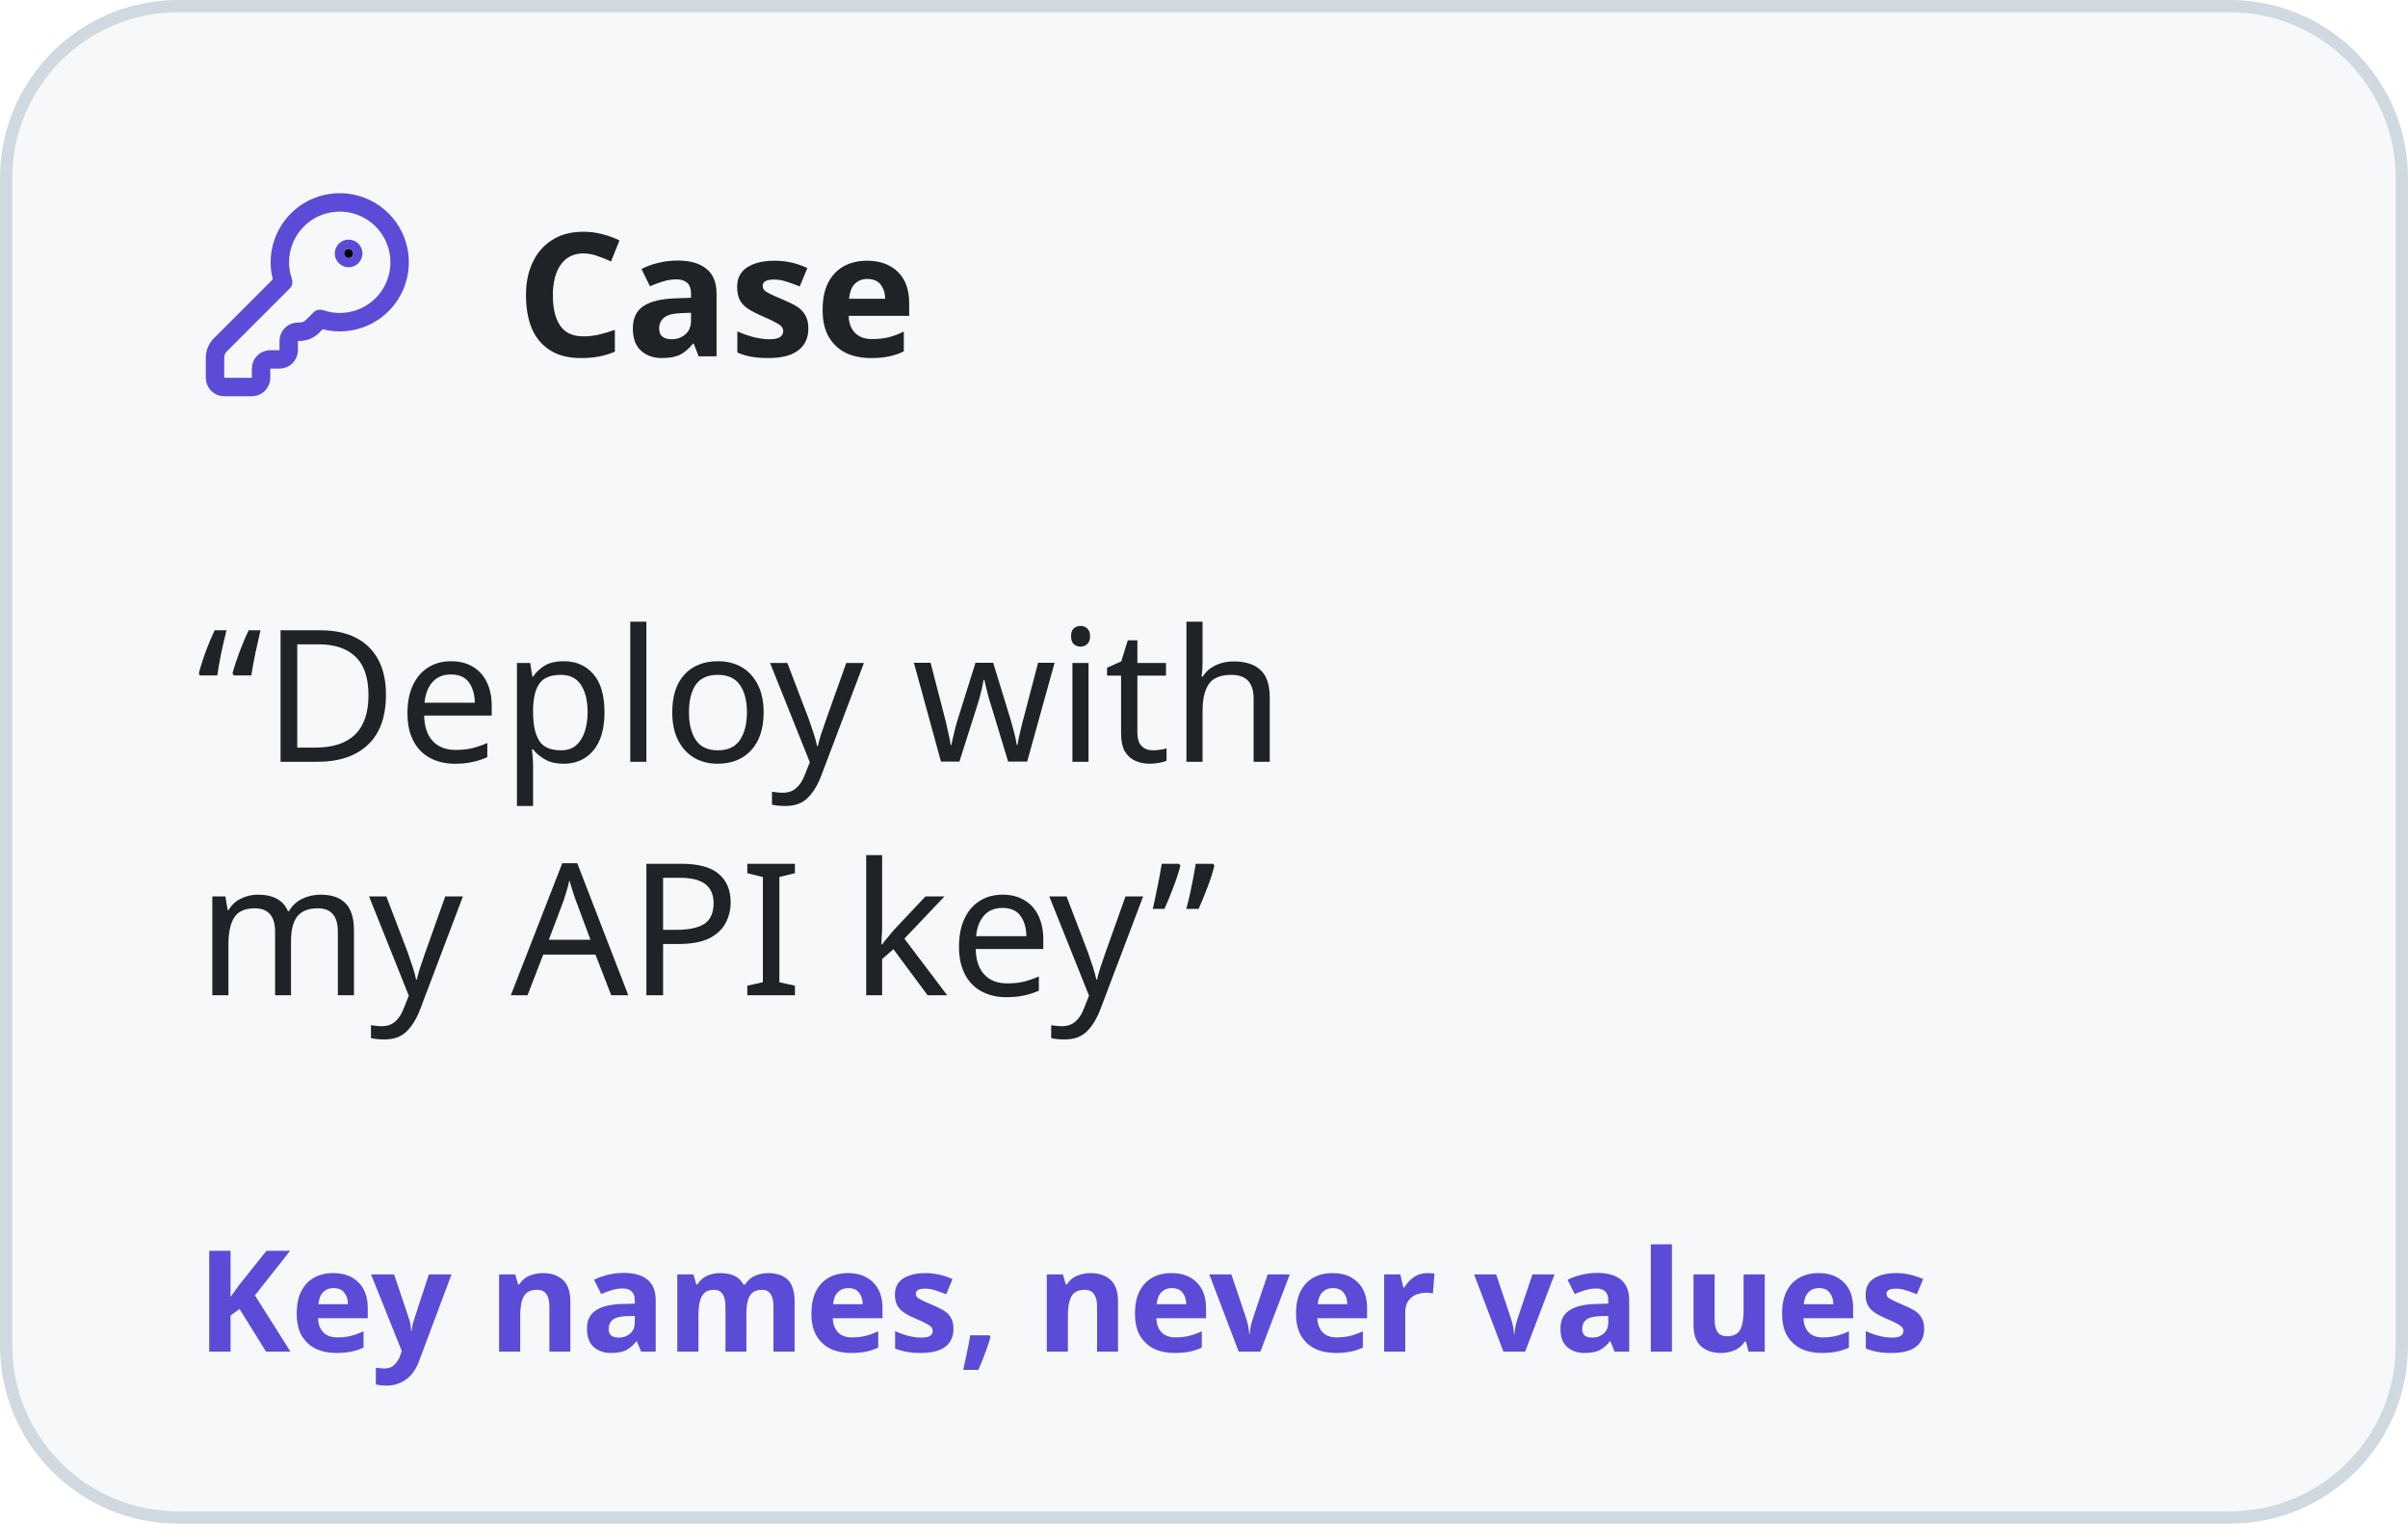
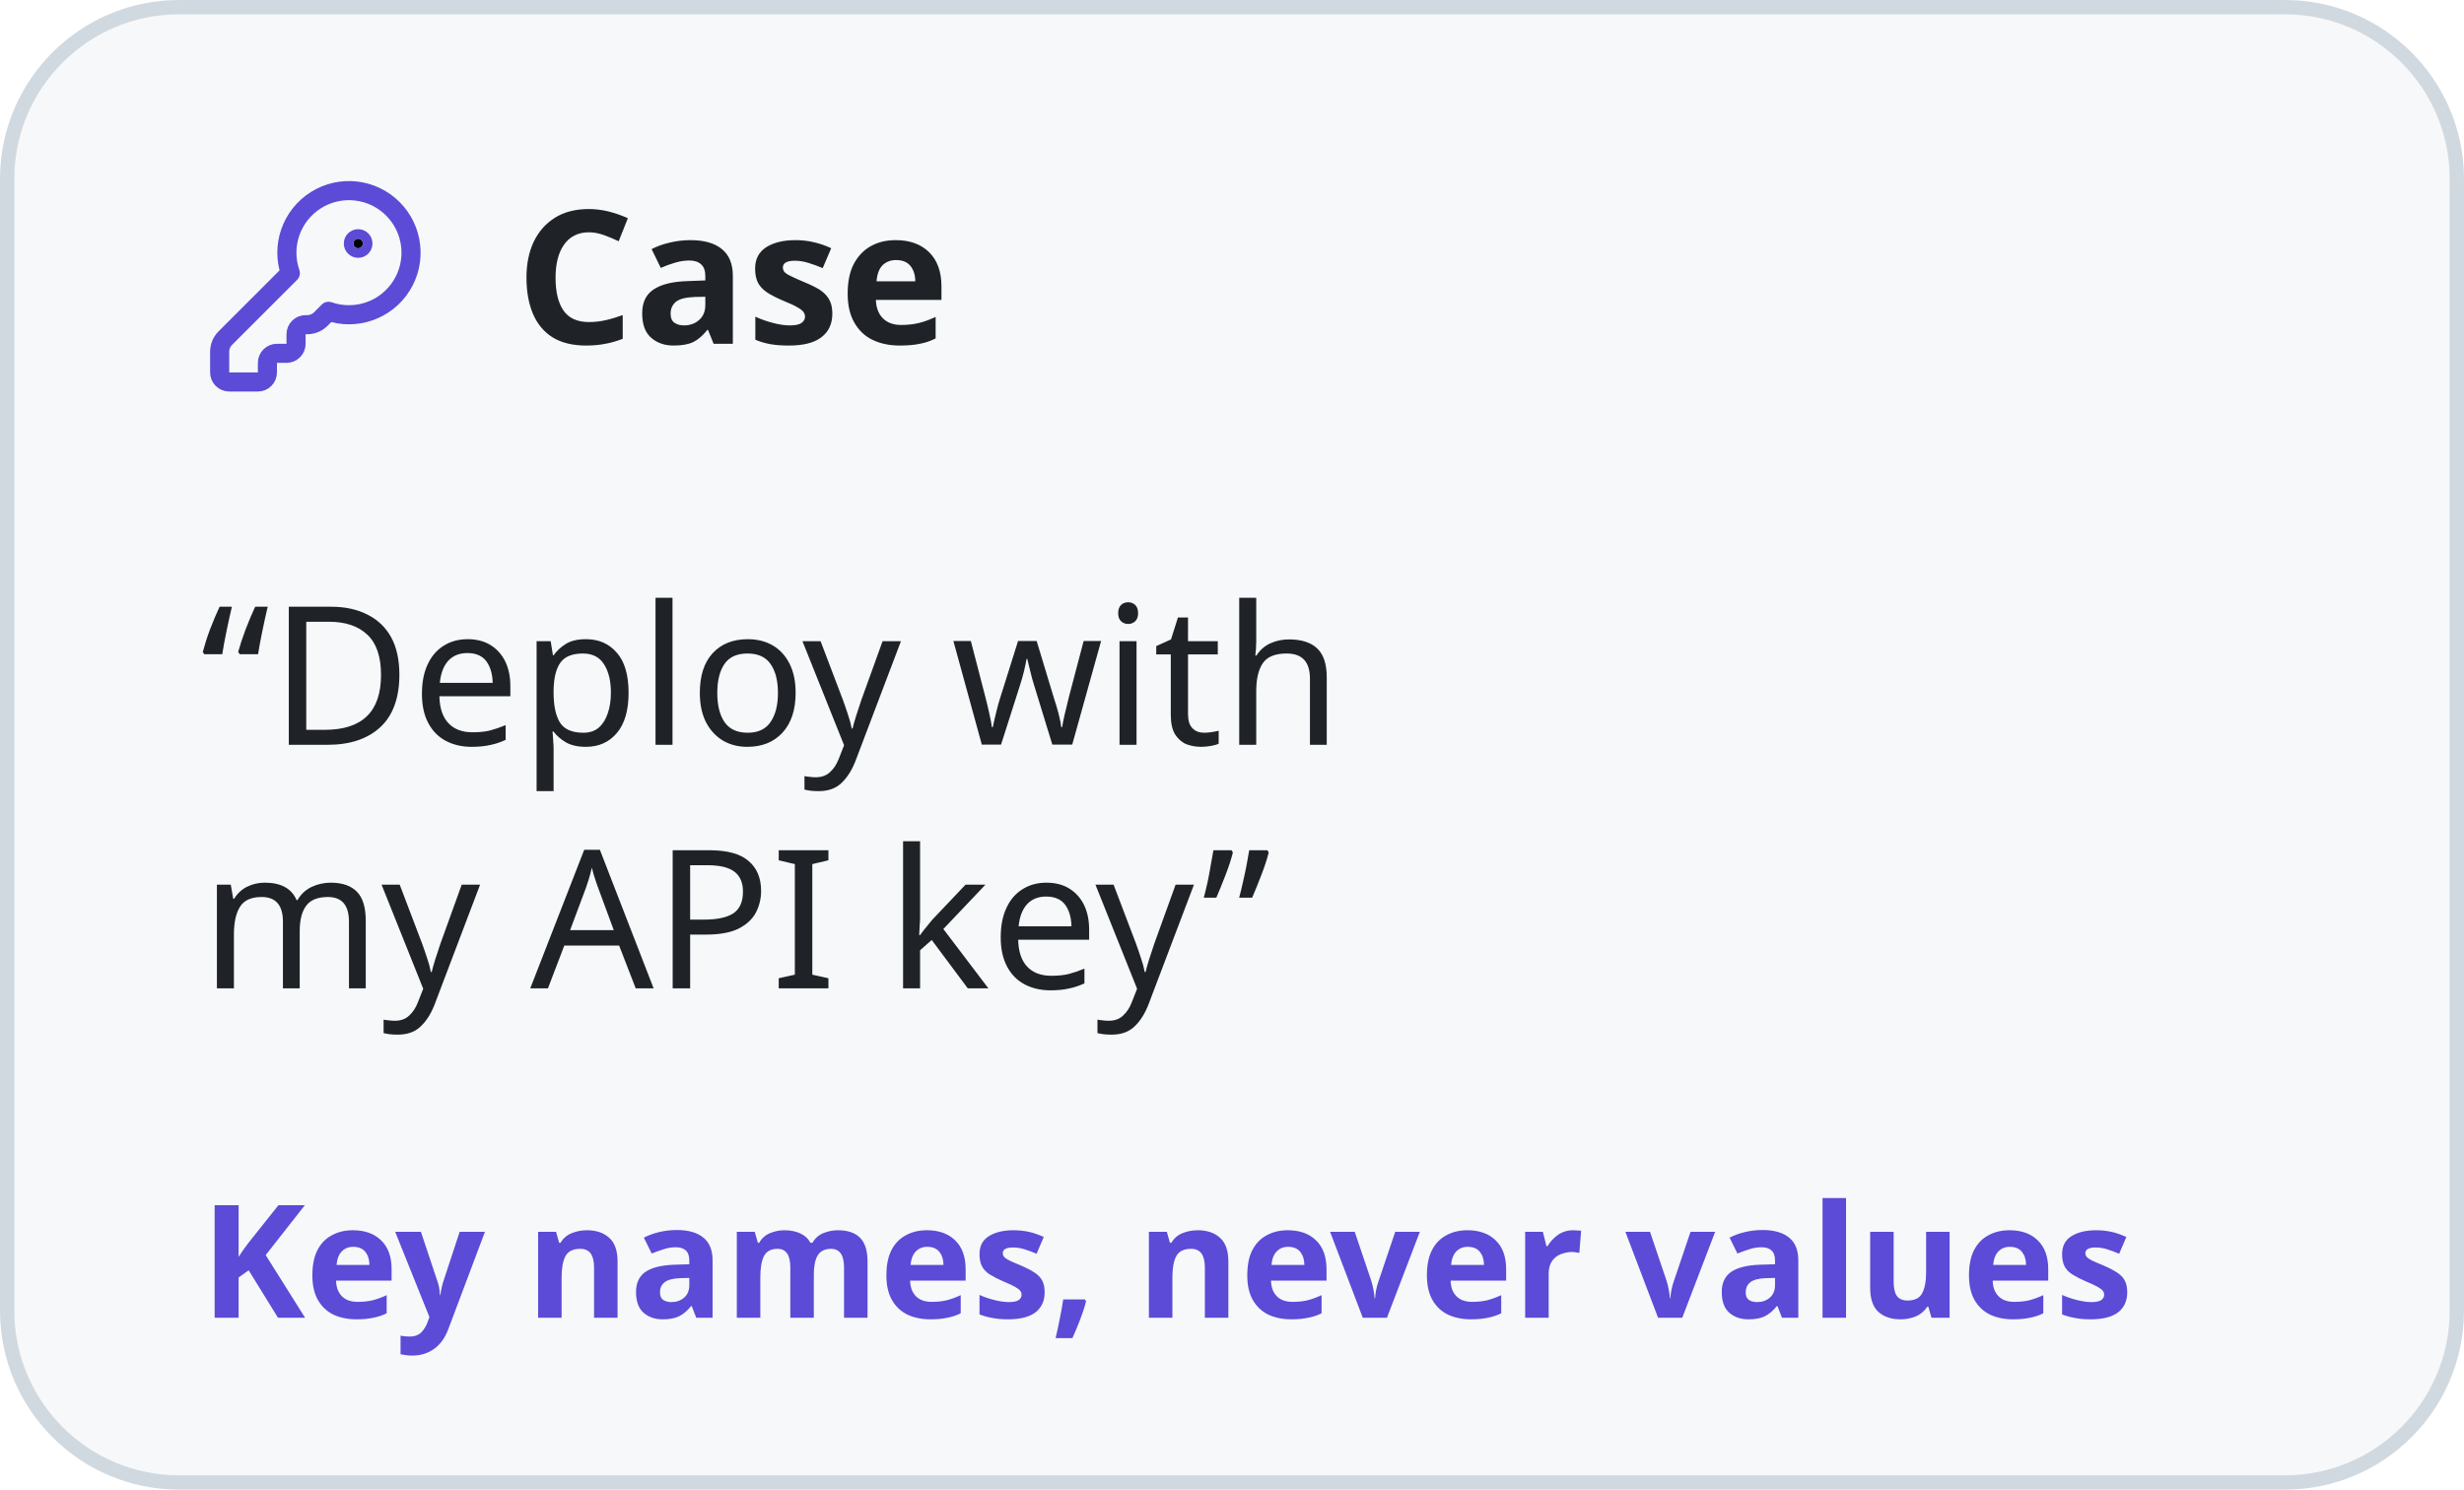
- <svg xmlns="http://www.w3.org/2000/svg" width="196" height="124" viewBox="0 0 196 124">
-   <rect x="0.5" y="0.5" width="195" height="123" rx="14" fill="#f6f8fa" stroke="#d1d9e0" />
-   <g transform="translate(16 15) scale(0.75)" fill="none" stroke="#5b4bd6" stroke-width="2" stroke-linecap="round" stroke-linejoin="round">
+ <svg xmlns="http://www.w3.org/2000/svg" width="172" height="104" viewBox="0 0 172 104">
+   <rect x="0.5" y="0.5" width="171" height="103" rx="12" fill="#f6f8fa" stroke="#d1d9e0" />
+   <g transform="translate(14 12) scale(0.6667)" fill="none" stroke="#5b4bd6" stroke-width="2" stroke-linecap="round" stroke-linejoin="round">
    <path d="M2.586 17.414A2 2 0 0 0 2 18.828V21a1 1 0 0 0 1 1h3a1 1 0 0 0 1-1v-1a1 1 0 0 1 1-1h1a1 1 0 0 0 1-1v-1a1 1 0 0 1 1-1h.172a2 2 0 0 0 1.414-.586l.814-.814a6.5 6.5 0 1 0-4-4z" />
    <circle cx="16.5" cy="7.5" r=".5" fill="currentColor" />
  </g>
-   <text x="42" y="29" font-family="-apple-system, BlinkMacSystemFont, 'Segoe UI', 'Noto Sans', Helvetica, Arial, sans-serif" font-size="14" font-weight="600" fill="#1f2328">Case</text>
-   <text font-family="-apple-system, BlinkMacSystemFont, 'Segoe UI', 'Noto Sans', Helvetica, Arial, sans-serif" font-size="15" font-weight="500" fill="#1f2328">
-     <tspan x="16" y="62">“Deploy with</tspan>
-     <tspan x="16" y="81">my API key”</tspan>
+   <text x="36" y="24" font-family="-apple-system, BlinkMacSystemFont, 'Segoe UI', 'Noto Sans', Helvetica, Arial, sans-serif" font-size="13" font-weight="600" fill="#1f2328">Case</text>
+   <text font-family="-apple-system, BlinkMacSystemFont, 'Segoe UI', 'Noto Sans', Helvetica, Arial, sans-serif" font-size="13.5" font-weight="500" fill="#1f2328">
+     <tspan x="14" y="52">“Deploy with</tspan>
+     <tspan x="14" y="69">my API key”</tspan>
  </text>
-   <text x="16" y="110" font-family="-apple-system, BlinkMacSystemFont, 'Segoe UI', 'Noto Sans', Helvetica, Arial, sans-serif" font-size="11.5" font-weight="600" fill="#5b4bd6">Key names, never values</text>
+   <text x="14" y="92" font-family="-apple-system, BlinkMacSystemFont, 'Segoe UI', 'Noto Sans', Helvetica, Arial, sans-serif" font-size="11" font-weight="600" fill="#5b4bd6">Key names, never values</text>
</svg>
